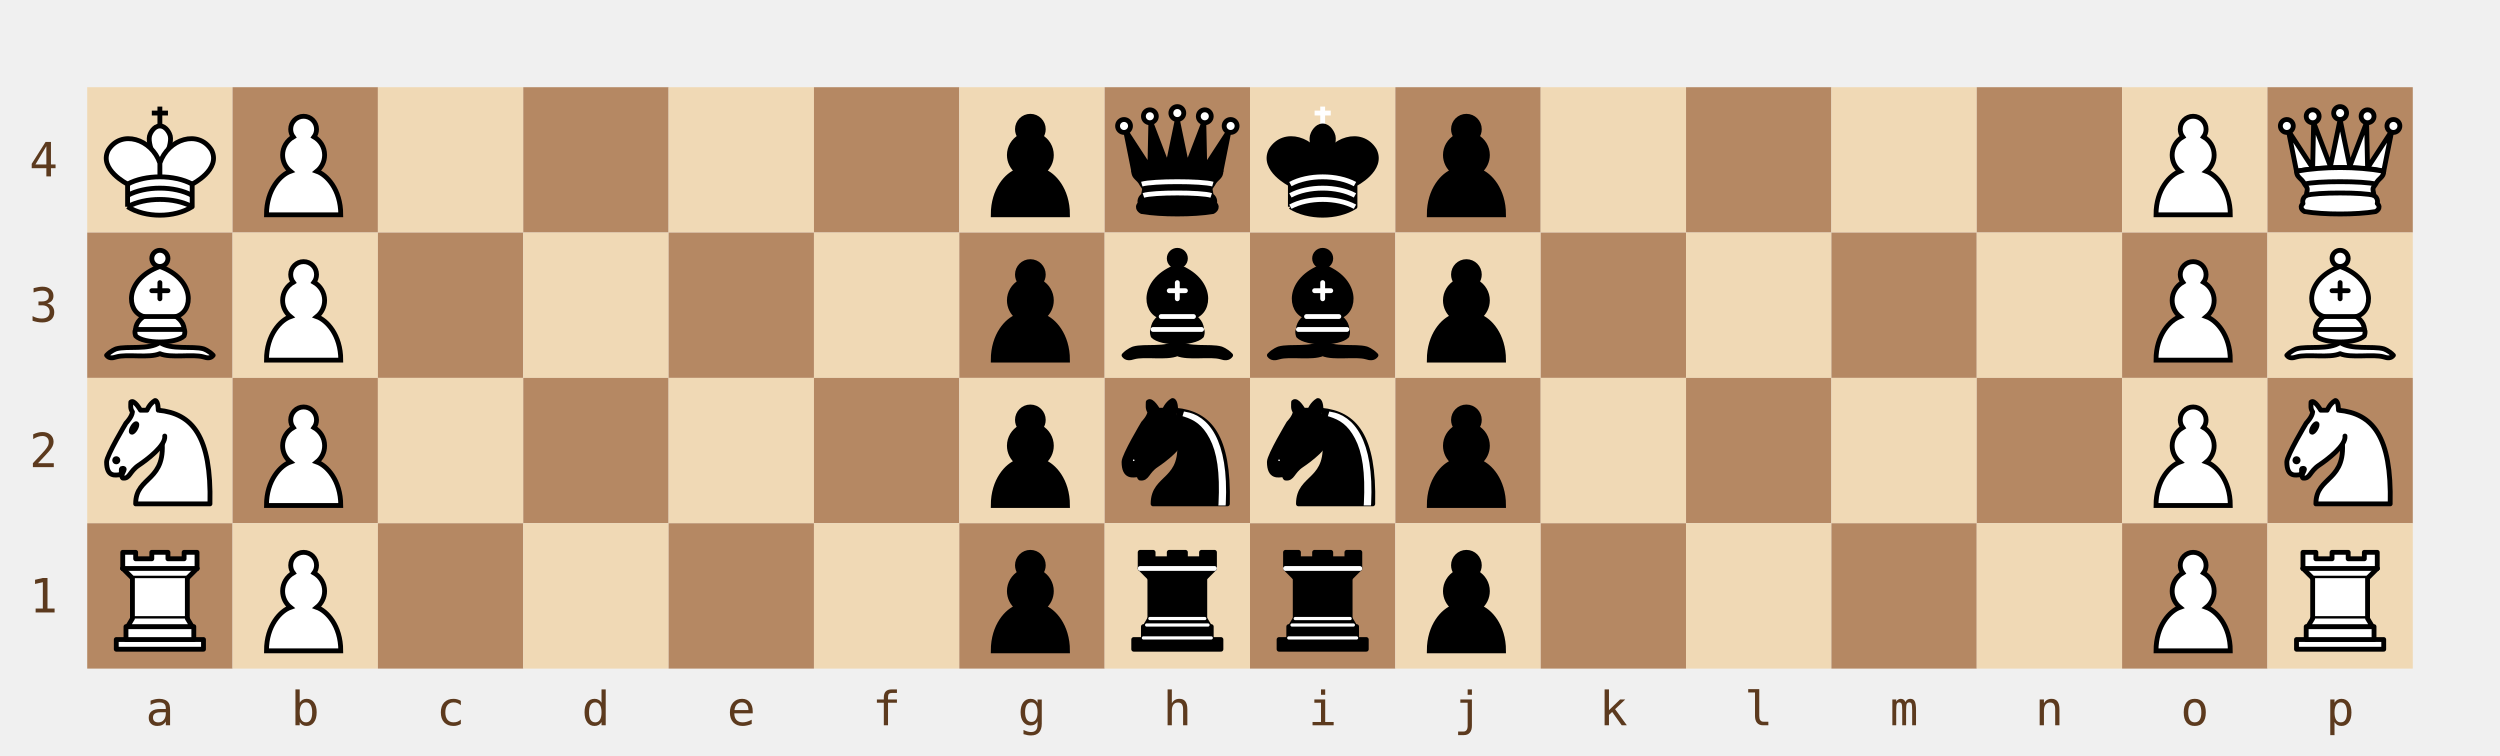
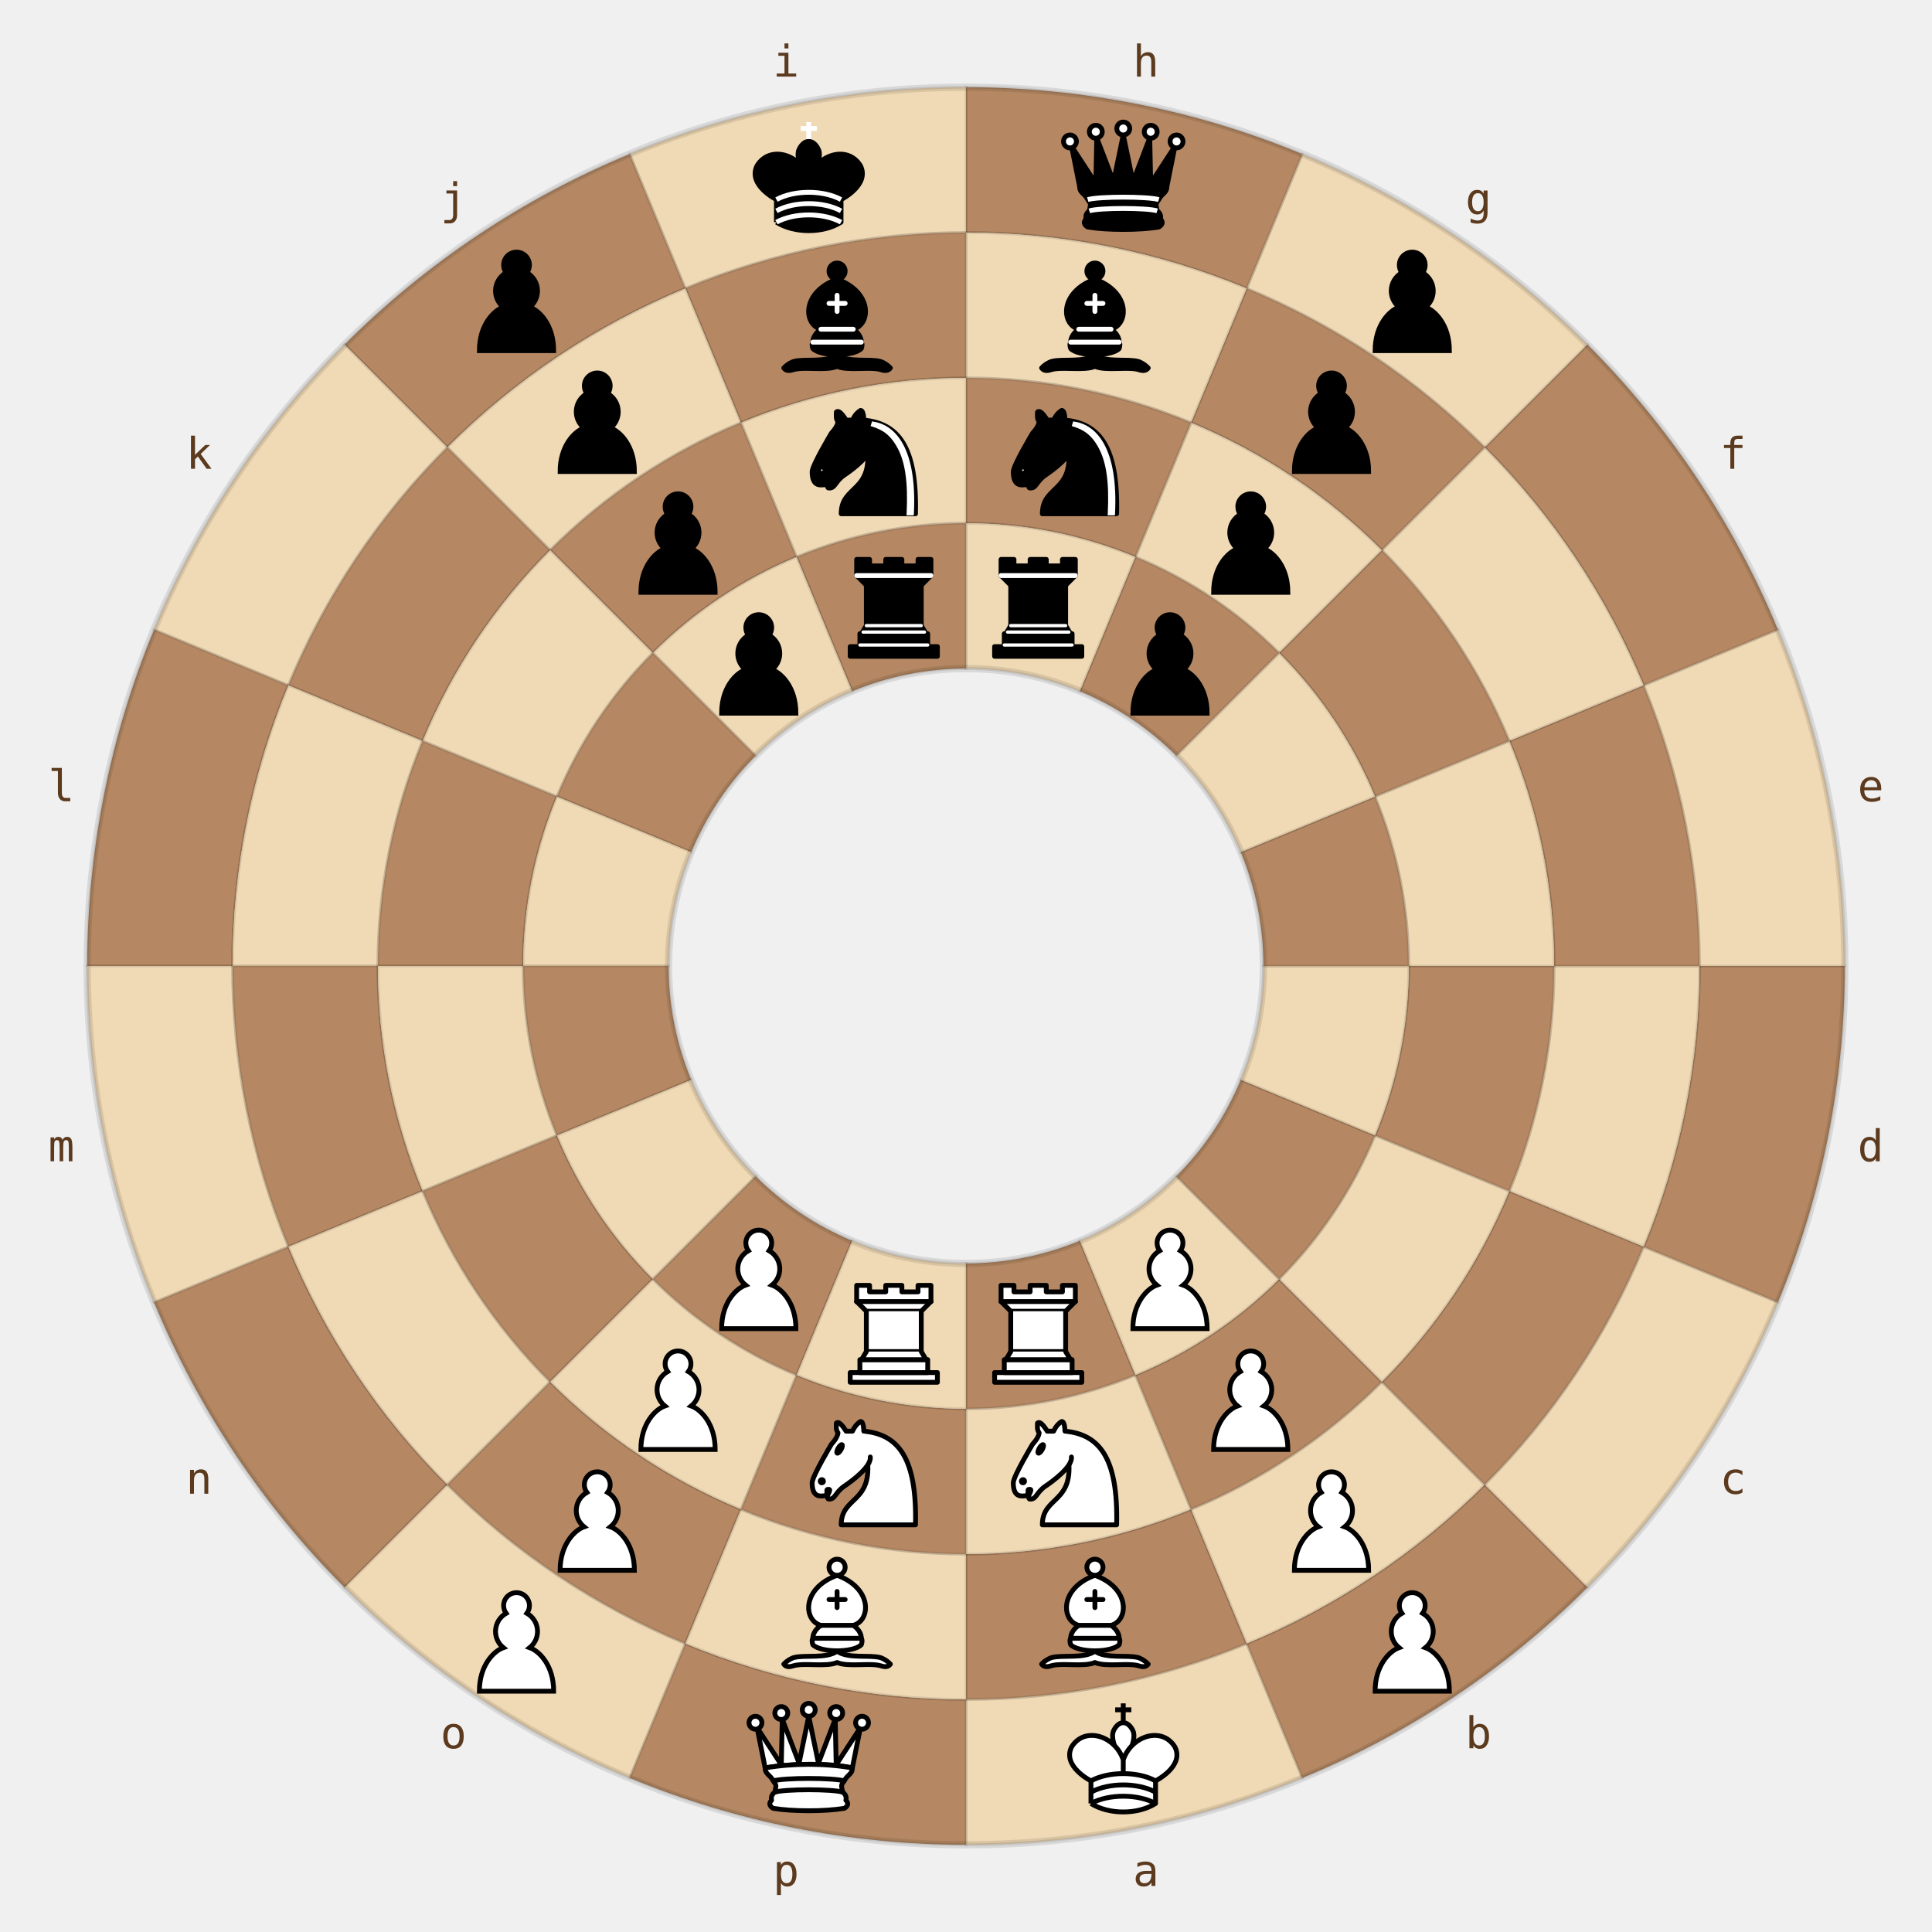
- <svg xmlns="http://www.w3.org/2000/svg" viewBox="0 0 688 208" width="688" height="208">
+ <svg xmlns="http://www.w3.org/2000/svg" viewBox="0 0 531.72 531.72" width="531.72" height="531.72">
  <defs>
    <symbol id="piece-mce-chess-wK" viewBox="0 0 45 45">
      <g style="fill:#fff;stroke:#000;stroke-width:1.5;stroke-linejoin:round">
        <path d="M 22.5,11.63 L 22.5,6" style="fill:none;stroke-linejoin:miter" />
        <path d="M 20,8 L 25,8" style="fill:none;stroke-linejoin:miter" />
        <path d="M 22.5,25 C 22.5,25 27,17.5 25.5,14.5 C 25.5,14.5 24.5,12 22.5,12 C 20.5,12 19.5,14.5 19.5,14.5 C 18,17.5 22.5,25 22.5,25" />
        <path d="M 12.5,37 C 18,40.5 27,40.5 32.5,37 L 32.5,30 C 32.5,30 41.5,25.5 38.5,19.5 C 34.5,13 25,16 22.5,23.5 L 22.5,27 L 22.5,23.5 C 20,16 10.5,13 6.5,19.5 C 3.5,25.5 12.5,30 12.5,30 L 12.5,37" />
        <path d="M 12.5,30 C 18,27 27,27 32.5,30" />
        <path d="M 12.5,33.5 C 18,30.5 27,30.5 32.5,33.5" />
        <path d="M 12.5,37 C 18,34 27,34 32.5,37" />
      </g>
    </symbol>
    <symbol id="piece-mce-chess-wP" viewBox="0 0 45 45">
      <path d="M 22,9 C 19.79,9 18,10.79 18,13 C 18,13.89 18.29,14.71 18.78,15.38 C 16.83,16.5 15.5,18.59 15.5,21 C 15.5,23.03 16.44,24.84 17.91,26.03 C 14.91,27.09 10.5,31.58 10.5,39.5 L 33.5,39.5 C 33.5,31.58 29.09,27.09 26.09,26.03 C 27.56,24.84 28.5,23.03 28.5,21 C 28.5,18.59 27.17,16.5 25.22,15.38 C 25.71,14.71 26,13.89 26,13 C 26,10.79 24.21,9 22,9 z" style="fill:#fff;stroke:#000;stroke-width:1.5;stroke-linecap:round" />
    </symbol>
    <symbol id="piece-mce-chess-bP" viewBox="0 0 45 45">
      <path d="M 22,9 C 19.79,9 18,10.79 18,13 C 18,13.89 18.29,14.71 18.78,15.38 C 16.83,16.5 15.5,18.59 15.5,21 C 15.5,23.03 16.44,24.84 17.91,26.03 C 14.91,27.09 10.5,31.58 10.5,39.5 L 33.5,39.5 C 33.5,31.58 29.09,27.09 26.09,26.03 C 27.56,24.84 28.5,23.03 28.5,21 C 28.5,18.59 27.17,16.5 25.22,15.38 C 25.71,14.71 26,13.89 26,13 C 26,10.79 24.21,9 22,9 z" style="fill:#000;stroke:#000;stroke-width:1.5;stroke-linecap:round" />
    </symbol>
    <symbol id="piece-mce-chess-bQ" viewBox="0 0 45 45">
      <g style="fill:#000;stroke:#000;stroke-width:1.5;stroke-linejoin:round">
        <path d="M 9,26 C 17.5,24.5 30,24.5 36,26 L 38.5,13.5 L 31,25 L 30.7,10.9 L 25.5,24.5 L 22.5,10 L 19.5,24.5 L 14.3,10.9 L 14,25 L 6.5,13.5 L 9,26 z" />
        <path d="M 9,26 C 9,28 10.5,28 11.5,30 C 12.5,31.5 12.5,31 12,33.5 C 10.5,34.5 11,36 11,36 C 9.5,37.5 11.5,38.5 11.5,38.5 C 17.5,39.5 27.5,39.5 33.5,38.5 C 33.5,38.5 35.5,37.5 34,36 C 34,36 34.5,34.5 33,33.5 C 32.5,31 32.5,31.5 33.5,30 C 34.5,28 36,28 36,26 C 27.5,24.5 17.5,24.5 9,26 z" />
        <path d="M 11.5,30 C 15,29 30,29 33.5,30" style="fill:none;stroke:#fff" />
        <path d="M 12,33.5 C 15,32.5 30,32.5 33,33.5" style="fill:none;stroke:#fff" />
        <circle cx="6" cy="12" r="2" style="fill:#fff" />
        <circle cx="14" cy="9" r="2" style="fill:#fff" />
        <circle cx="22.5" cy="8" r="2" style="fill:#fff" />
        <circle cx="31" cy="9" r="2" style="fill:#fff" />
        <circle cx="39" cy="12" r="2" style="fill:#fff" />
      </g>
    </symbol>
    <symbol id="piece-mce-chess-bK" viewBox="0 0 45 45">
      <g style="fill:#000;stroke:#000;stroke-width:1.5;stroke-linejoin:round">
        <path d="M 22.5,11.63 L 22.5,6" style="fill:none;stroke:#fff;stroke-linejoin:miter" />
        <path d="M 20,8 L 25,8" style="fill:none;stroke:#fff;stroke-linejoin:miter" />
        <path d="M 22.5,25 C 22.5,25 27,17.5 25.5,14.5 C 25.5,14.5 24.5,12 22.5,12 C 20.5,12 19.5,14.5 19.5,14.5 C 18,17.5 22.5,25 22.5,25" />
        <path d="M 12.5,37 C 18,40.5 27,40.5 32.5,37 L 32.5,30 C 32.5,30 41.5,25.5 38.5,19.5 C 34.5,13 25,16 22.5,23.5 L 22.5,27 L 22.5,23.5 C 20,16 10.5,13 6.5,19.5 C 3.5,25.5 12.5,30 12.5,30 L 12.5,37" />
        <path d="M 12.5,30 C 18,27 27,27 32.5,30" style="fill:none;stroke:#fff" />
        <path d="M 12.5,33.5 C 18,30.5 27,30.5 32.5,33.5" style="fill:none;stroke:#fff" />
        <path d="M 12.5,37 C 18,34 27,34 32.5,37" style="fill:none;stroke:#fff" />
      </g>
    </symbol>
    <symbol id="piece-mce-chess-wQ" viewBox="0 0 45 45">
      <g style="fill:#fff;stroke:#000;stroke-width:1.5;stroke-linejoin:round">
        <path d="M 9,26 C 17.5,24.5 30,24.5 36,26 L 38.5,13.5 L 31,25 L 30.7,10.9 L 25.5,24.5 L 22.5,10 L 19.5,24.5 L 14.3,10.9 L 14,25 L 6.5,13.5 L 9,26 z" />
        <path d="M 9,26 C 9,28 10.5,28 11.5,30 C 12.5,31.5 12.5,31 12,33.5 C 10.5,34.5 11,36 11,36 C 9.5,37.5 11.5,38.5 11.5,38.5 C 17.5,39.5 27.5,39.5 33.5,38.5 C 33.5,38.5 35.5,37.5 34,36 C 34,36 34.5,34.5 33,33.5 C 32.5,31 32.5,31.5 33.5,30 C 34.5,28 36,28 36,26 C 27.5,24.5 17.5,24.5 9,26 z" />
        <path d="M 11.5,30 C 15,29 30,29 33.5,30" style="fill:none" />
        <path d="M 12,33.5 C 15,32.5 30,32.5 33,33.5" style="fill:none" />
        <circle cx="6" cy="12" r="2" />
        <circle cx="14" cy="9" r="2" />
        <circle cx="22.5" cy="8" r="2" />
        <circle cx="31" cy="9" r="2" />
        <circle cx="39" cy="12" r="2" />
      </g>
    </symbol>
    <symbol id="piece-mce-chess-wB" viewBox="0 0 45 45">
      <g style="fill:none;stroke:#000;stroke-width:1.5;stroke-linecap:round;stroke-linejoin:round">
        <g style="fill:#fff;stroke-linecap:butt">
          <path d="M 9,36 C 12.39,35.03 19.11,36.43 22.5,34 C 25.89,36.43 32.61,35.03 36,36 C 36,36 37.65,36.54 39,38 C 38.32,38.97 37.2,38.91 36,38.5 C 32.61,37.53 25.89,38.96 22.5,37.5 C 19.11,38.96 12.39,37.53 9,38.5 C 7.8,38.91 6.68,38.97 6,38 C 7.35,36.54 9,36 9,36 z" />
          <path d="M 15,32 C 17.5,34.5 27.5,34.5 30,32 C 30.5,30.5 30,30 30,30 C 30,27.5 27.5,26 27.5,26 C 33,24.5 33.5,14.5 22.5,10.5 C 11.5,14.5 12,24.5 17.5,26 C 17.5,26 15,27.5 15,30 C 15,30 14.5,30.5 15,32 z" />
          <path d="M 25,8 A 2.5,2.5 0 1 1 20,8 A 2.5,2.5 0 1 1 25,8 z" />
        </g>
        <path d="M 17.5,26 L 27.5,26 M 15,30 L 30,30 M 22.5,15.5 L 22.5,20.5 M 20,18 L 25,18" style="fill:none;stroke:#000;stroke-linejoin:miter" />
      </g>
    </symbol>
    <symbol id="piece-mce-chess-bB" viewBox="0 0 45 45">
      <g style="fill:none;stroke:#000;stroke-width:1.5;stroke-linecap:round;stroke-linejoin:round">
        <g style="fill:#000;stroke-linecap:butt">
          <path d="M 9,36 C 12.39,35.03 19.11,36.43 22.5,34 C 25.89,36.43 32.61,35.03 36,36 C 36,36 37.65,36.54 39,38 C 38.32,38.97 37.2,38.91 36,38.5 C 32.61,37.53 25.89,38.96 22.5,37.5 C 19.11,38.96 12.39,37.53 9,38.5 C 7.8,38.91 6.68,38.97 6,38 C 7.35,36.54 9,36 9,36 z" />
          <path d="M 15,32 C 17.5,34.5 27.5,34.5 30,32 C 30.5,30.5 30,30 30,30 C 30,27.5 27.5,26 27.5,26 C 33,24.5 33.5,14.5 22.5,10.5 C 11.5,14.5 12,24.5 17.5,26 C 17.5,26 15,27.5 15,30 C 15,30 14.5,30.5 15,32 z" />
          <path d="M 25,8 A 2.5,2.5 0 1 1 20,8 A 2.5,2.5 0 1 1 25,8 z" />
        </g>
        <path d="M 17.5,26 L 27.5,26 M 15,30 L 30,30 M 22.5,15.5 L 22.5,20.5 M 20,18 L 25,18" style="fill:none;stroke:#fff;stroke-linejoin:miter" />
      </g>
    </symbol>
    <symbol id="piece-mce-chess-wN" viewBox="0 0 45 45">
      <g style="fill:none;stroke:#000;stroke-width:1.5;stroke-linecap:round;stroke-linejoin:round">
        <path d="M 22,10 C 32.5,11 38.5,18 38,39 L 15,39 C 15,30 25,32.5 23,18" style="fill:#fff" />
        <path d="M 24,18 C 24.38,20.91 18.45,25.37 16,27 C 13,29 13.18,31.34 11,31 C 9.958,30.06 12.41,27.96 11,28 C 10,28 11.19,29.23 10,30 C 9,30 5.997,31 6,26 C 6,24 12,14 12,14 C 12,14 13.89,12.1 14,10.5 C 13.27,9.506 13.5,8.5 13.5,7.5 C 14.5,6.5 16.5,10 16.5,10 L 18.5,10 C 18.5,10 19.28,8.008 21,7 C 22,7 22,10 22,10" style="fill:#fff" />
        <path d="M 9.5,25.5 A 0.5,0.5 0 1 1 8.5,25.5 A 0.5,0.5 0 1 1 9.5,25.5 z" style="fill:#000" />
        <path d="M 15,15.5 A 0.5,1.5 0 1 1 14,15.5 A 0.5,1.5 0 1 1 15,15.5 z" transform="matrix(0.866,0.5,-0.5,0.866,9.693,-5.173)" style="fill:#000" />
      </g>
    </symbol>
    <symbol id="piece-mce-chess-bN" viewBox="0 0 45 45">
      <g style="fill:none;stroke:#000;stroke-width:1.5;stroke-linecap:round;stroke-linejoin:round">
        <path d="M 22,10 C 32.5,11 38.5,18 38,39 L 15,39 C 15,30 25,32.5 23,18" style="fill:#000" />
        <path d="M 24,18 C 24.38,20.91 18.45,25.37 16,27 C 13,29 13.18,31.34 11,31 C 9.958,30.06 12.41,27.96 11,28 C 10,28 11.19,29.23 10,30 C 9,30 5.997,31 6,26 C 6,24 12,14 12,14 C 12,14 13.89,12.1 14,10.5 C 13.27,9.506 13.5,8.5 13.5,7.5 C 14.5,6.5 16.5,10 16.5,10 L 18.5,10 C 18.5,10 19.28,8.008 21,7 C 22,7 22,10 22,10" style="fill:#000" />
        <path d="M 9.5,25.5 A 0.5,0.5 0 1 1 8.5,25.5 A 0.5,0.5 0 1 1 9.5,25.5 z" style="fill:#fff" />
        <path d="M 15,15.5 A 0.5,1.5 0 1 1 14,15.5 A 0.5,1.5 0 1 1 15,15.5 z" transform="matrix(0.866,0.5,-0.5,0.866,9.693,-5.173)" style="fill:#fff" />
        <path d="M 24.55,10.4 L 24.1,11.85 L 24.6,12 C 27.75,13 30.25,14.49 32.5,18.75 C 34.75,23.01 35.75,29.06 35.25,39 L 35.2,39.5 L 37.45,39.5 L 37.5,39 C 38,28.94 36.62,22.15 34.25,17.66 C 31.88,13.17 28.46,11.02 25.06,10.5 L 24.55,10.4 z" style="fill:#fff;stroke:none" />
      </g>
    </symbol>
    <symbol id="piece-mce-chess-wR" viewBox="0 0 45 45">
      <g style="fill:#fff;stroke:#000;stroke-width:1.5;stroke-linecap:round;stroke-linejoin:round">
        <path d="M 9,39 L 36,39 L 36,36 L 9,36 L 9,39 z" />
        <path d="M 12,36 L 12,32 L 33,32 L 33,36 L 12,36 z" />
        <path d="M 11,14 L 11,9 L 15,9 L 15,11 L 20,11 L 20,9 L 25,9 L 25,11 L 30,11 L 30,9 L 34,9 L 34,14" />
        <path d="M 34,14 L 31,17 L 14,17 L 11,14" />
        <path d="M 31,17 L 31,29.5 L 14,29.5 L 14,17" />
        <path d="M 31,29.5 L 32.5,32 L 12.5,32 L 14,29.5" />
        <path d="M 11,14 L 34,14" style="fill:none" />
      </g>
    </symbol>
    <symbol id="piece-mce-chess-bR" viewBox="0 0 45 45">
      <g style="fill:#000;stroke:#000;stroke-width:1.5;stroke-linecap:round;stroke-linejoin:round">
        <path d="M 9,39 L 36,39 L 36,36 L 9,36 L 9,39 z" />
        <path d="M 12,36 L 12,32 L 33,32 L 33,36 L 12,36 z" />
        <path d="M 11,14 L 11,9 L 15,9 L 15,11 L 20,11 L 20,9 L 25,9 L 25,11 L 30,11 L 30,9 L 34,9 L 34,14" />
        <path d="M 34,14 L 31,17 L 14,17 L 11,14" />
        <path d="M 31,17 L 31,29.5 L 14,29.5 L 14,17" />
        <path d="M 31,29.5 L 32.5,32 L 12.5,32 L 14,29.5" />
        <path d="M 11,14 L 34,14" style="fill:none;stroke:#fff;stroke-linejoin:miter" />
        <path d="M 12,35.5 L 33,35.5" style="fill:none;stroke:#fff;stroke-width:1" />
        <path d="M 13,31.5 L 32,31.5" style="fill:none;stroke:#fff;stroke-width:1" />
        <path d="M 14,29.5 L 31,29.5" style="fill:none;stroke:#fff;stroke-width:1" />
      </g>
    </symbol>
  </defs>
-   <rect x="24" y="24" width="40" height="40" fill="#f0d9b5" data-sq="a4" class="board-cell" pointer-events="all" />
-   <rect x="64" y="24" width="40" height="40" fill="#b58863" data-sq="b4" class="board-cell" pointer-events="all" />
-   <rect x="104" y="24" width="40" height="40" fill="#f0d9b5" data-sq="c4" class="board-cell" pointer-events="all" />
-   <rect x="144" y="24" width="40" height="40" fill="#b58863" data-sq="d4" class="board-cell" pointer-events="all" />
-   <rect x="184" y="24" width="40" height="40" fill="#f0d9b5" data-sq="e4" class="board-cell" pointer-events="all" />
-   <rect x="224" y="24" width="40" height="40" fill="#b58863" data-sq="f4" class="board-cell" pointer-events="all" />
-   <rect x="264" y="24" width="40" height="40" fill="#f0d9b5" data-sq="g4" class="board-cell" pointer-events="all" />
-   <rect x="304" y="24" width="40" height="40" fill="#b58863" data-sq="h4" class="board-cell" pointer-events="all" />
-   <rect x="344" y="24" width="40" height="40" fill="#f0d9b5" data-sq="i4" class="board-cell" pointer-events="all" />
-   <rect x="384" y="24" width="40" height="40" fill="#b58863" data-sq="j4" class="board-cell" pointer-events="all" />
-   <rect x="424" y="24" width="40" height="40" fill="#f0d9b5" data-sq="k4" class="board-cell" pointer-events="all" />
-   <rect x="464" y="24" width="40" height="40" fill="#b58863" data-sq="l4" class="board-cell" pointer-events="all" />
-   <rect x="504" y="24" width="40" height="40" fill="#f0d9b5" data-sq="m4" class="board-cell" pointer-events="all" />
-   <rect x="544" y="24" width="40" height="40" fill="#b58863" data-sq="n4" class="board-cell" pointer-events="all" />
-   <rect x="584" y="24" width="40" height="40" fill="#f0d9b5" data-sq="o4" class="board-cell" pointer-events="all" />
-   <rect x="624" y="24" width="40" height="40" fill="#b58863" data-sq="p4" class="board-cell" pointer-events="all" />
-   <rect x="24" y="64" width="40" height="40" fill="#b58863" data-sq="a3" class="board-cell" pointer-events="all" />
-   <rect x="64" y="64" width="40" height="40" fill="#f0d9b5" data-sq="b3" class="board-cell" pointer-events="all" />
-   <rect x="104" y="64" width="40" height="40" fill="#b58863" data-sq="c3" class="board-cell" pointer-events="all" />
-   <rect x="144" y="64" width="40" height="40" fill="#f0d9b5" data-sq="d3" class="board-cell" pointer-events="all" />
-   <rect x="184" y="64" width="40" height="40" fill="#b58863" data-sq="e3" class="board-cell" pointer-events="all" />
-   <rect x="224" y="64" width="40" height="40" fill="#f0d9b5" data-sq="f3" class="board-cell" pointer-events="all" />
-   <rect x="264" y="64" width="40" height="40" fill="#b58863" data-sq="g3" class="board-cell" pointer-events="all" />
-   <rect x="304" y="64" width="40" height="40" fill="#f0d9b5" data-sq="h3" class="board-cell" pointer-events="all" />
-   <rect x="344" y="64" width="40" height="40" fill="#b58863" data-sq="i3" class="board-cell" pointer-events="all" />
-   <rect x="384" y="64" width="40" height="40" fill="#f0d9b5" data-sq="j3" class="board-cell" pointer-events="all" />
-   <rect x="424" y="64" width="40" height="40" fill="#b58863" data-sq="k3" class="board-cell" pointer-events="all" />
-   <rect x="464" y="64" width="40" height="40" fill="#f0d9b5" data-sq="l3" class="board-cell" pointer-events="all" />
-   <rect x="504" y="64" width="40" height="40" fill="#b58863" data-sq="m3" class="board-cell" pointer-events="all" />
-   <rect x="544" y="64" width="40" height="40" fill="#f0d9b5" data-sq="n3" class="board-cell" pointer-events="all" />
-   <rect x="584" y="64" width="40" height="40" fill="#b58863" data-sq="o3" class="board-cell" pointer-events="all" />
-   <rect x="624" y="64" width="40" height="40" fill="#f0d9b5" data-sq="p3" class="board-cell" pointer-events="all" />
-   <rect x="24" y="104" width="40" height="40" fill="#f0d9b5" data-sq="a2" class="board-cell" pointer-events="all" />
-   <rect x="64" y="104" width="40" height="40" fill="#b58863" data-sq="b2" class="board-cell" pointer-events="all" />
-   <rect x="104" y="104" width="40" height="40" fill="#f0d9b5" data-sq="c2" class="board-cell" pointer-events="all" />
-   <rect x="144" y="104" width="40" height="40" fill="#b58863" data-sq="d2" class="board-cell" pointer-events="all" />
-   <rect x="184" y="104" width="40" height="40" fill="#f0d9b5" data-sq="e2" class="board-cell" pointer-events="all" />
-   <rect x="224" y="104" width="40" height="40" fill="#b58863" data-sq="f2" class="board-cell" pointer-events="all" />
-   <rect x="264" y="104" width="40" height="40" fill="#f0d9b5" data-sq="g2" class="board-cell" pointer-events="all" />
-   <rect x="304" y="104" width="40" height="40" fill="#b58863" data-sq="h2" class="board-cell" pointer-events="all" />
-   <rect x="344" y="104" width="40" height="40" fill="#f0d9b5" data-sq="i2" class="board-cell" pointer-events="all" />
-   <rect x="384" y="104" width="40" height="40" fill="#b58863" data-sq="j2" class="board-cell" pointer-events="all" />
-   <rect x="424" y="104" width="40" height="40" fill="#f0d9b5" data-sq="k2" class="board-cell" pointer-events="all" />
-   <rect x="464" y="104" width="40" height="40" fill="#b58863" data-sq="l2" class="board-cell" pointer-events="all" />
-   <rect x="504" y="104" width="40" height="40" fill="#f0d9b5" data-sq="m2" class="board-cell" pointer-events="all" />
-   <rect x="544" y="104" width="40" height="40" fill="#b58863" data-sq="n2" class="board-cell" pointer-events="all" />
-   <rect x="584" y="104" width="40" height="40" fill="#f0d9b5" data-sq="o2" class="board-cell" pointer-events="all" />
-   <rect x="624" y="104" width="40" height="40" fill="#b58863" data-sq="p2" class="board-cell" pointer-events="all" />
-   <rect x="24" y="144" width="40" height="40" fill="#b58863" data-sq="a1" class="board-cell" pointer-events="all" />
-   <rect x="64" y="144" width="40" height="40" fill="#f0d9b5" data-sq="b1" class="board-cell" pointer-events="all" />
-   <rect x="104" y="144" width="40" height="40" fill="#b58863" data-sq="c1" class="board-cell" pointer-events="all" />
-   <rect x="144" y="144" width="40" height="40" fill="#f0d9b5" data-sq="d1" class="board-cell" pointer-events="all" />
-   <rect x="184" y="144" width="40" height="40" fill="#b58863" data-sq="e1" class="board-cell" pointer-events="all" />
-   <rect x="224" y="144" width="40" height="40" fill="#f0d9b5" data-sq="f1" class="board-cell" pointer-events="all" />
-   <rect x="264" y="144" width="40" height="40" fill="#b58863" data-sq="g1" class="board-cell" pointer-events="all" />
-   <rect x="304" y="144" width="40" height="40" fill="#f0d9b5" data-sq="h1" class="board-cell" pointer-events="all" />
-   <rect x="344" y="144" width="40" height="40" fill="#b58863" data-sq="i1" class="board-cell" pointer-events="all" />
-   <rect x="384" y="144" width="40" height="40" fill="#f0d9b5" data-sq="j1" class="board-cell" pointer-events="all" />
-   <rect x="424" y="144" width="40" height="40" fill="#b58863" data-sq="k1" class="board-cell" pointer-events="all" />
-   <rect x="464" y="144" width="40" height="40" fill="#f0d9b5" data-sq="l1" class="board-cell" pointer-events="all" />
-   <rect x="504" y="144" width="40" height="40" fill="#b58863" data-sq="m1" class="board-cell" pointer-events="all" />
-   <rect x="544" y="144" width="40" height="40" fill="#f0d9b5" data-sq="n1" class="board-cell" pointer-events="all" />
-   <rect x="584" y="144" width="40" height="40" fill="#b58863" data-sq="o1" class="board-cell" pointer-events="all" />
-   <rect x="624" y="144" width="40" height="40" fill="#f0d9b5" data-sq="p1" class="board-cell" pointer-events="all" />
+   <path d="M265.86,507.72 A241.86,241.86 0 0 0 358.42,489.31 L343.11,452.35 A201.86,201.86 0 0 1 265.86,467.72 Z" fill="#f0d9b5" stroke="rgba(0,0,0,0.1)" stroke-width="0.75" data-sq="a4" class="board-cell" pointer-events="all" />
+   <path d="M358.42,489.31 A241.86,241.86 0 0 0 436.88,436.88 L408.6,408.6 A201.86,201.86 0 0 1 343.11,452.35 Z" fill="#b58863" stroke="rgba(0,0,0,0.1)" stroke-width="0.75" data-sq="b4" class="board-cell" pointer-events="all" />
+   <path d="M436.88,436.88 A241.86,241.86 0 0 0 489.31,358.42 L452.35,343.11 A201.86,201.86 0 0 1 408.6,408.6 Z" fill="#f0d9b5" stroke="rgba(0,0,0,0.1)" stroke-width="0.75" data-sq="c4" class="board-cell" pointer-events="all" />
+   <path d="M489.31,358.42 A241.86,241.86 0 0 0 507.72,265.86 L467.72,265.86 A201.86,201.86 0 0 1 452.35,343.11 Z" fill="#b58863" stroke="rgba(0,0,0,0.1)" stroke-width="0.75" data-sq="d4" class="board-cell" pointer-events="all" />
+   <path d="M507.72,265.86 A241.86,241.86 0 0 0 489.31,173.3 L452.35,188.61 A201.86,201.86 0 0 1 467.72,265.86 Z" fill="#f0d9b5" stroke="rgba(0,0,0,0.1)" stroke-width="0.75" data-sq="e4" class="board-cell" pointer-events="all" />
+   <path d="M489.31,173.3 A241.86,241.86 0 0 0 436.88,94.84 L408.6,123.12 A201.86,201.86 0 0 1 452.35,188.61 Z" fill="#b58863" stroke="rgba(0,0,0,0.1)" stroke-width="0.75" data-sq="f4" class="board-cell" pointer-events="all" />
+   <path d="M436.88,94.84 A241.86,241.86 0 0 0 358.42,42.41 L343.11,79.37 A201.86,201.86 0 0 1 408.6,123.12 Z" fill="#f0d9b5" stroke="rgba(0,0,0,0.1)" stroke-width="0.75" data-sq="g4" class="board-cell" pointer-events="all" />
+   <path d="M358.42,42.41 A241.86,241.86 0 0 0 265.86,24 L265.86,64 A201.86,201.86 0 0 1 343.11,79.37 Z" fill="#b58863" stroke="rgba(0,0,0,0.1)" stroke-width="0.75" data-sq="h4" class="board-cell" pointer-events="all" />
+   <path d="M265.86,24 A241.86,241.86 0 0 0 173.3,42.41 L188.61,79.37 A201.86,201.86 0 0 1 265.86,64 Z" fill="#f0d9b5" stroke="rgba(0,0,0,0.1)" stroke-width="0.75" data-sq="i4" class="board-cell" pointer-events="all" />
+   <path d="M173.3,42.41 A241.86,241.86 0 0 0 94.84,94.84 L123.12,123.12 A201.86,201.86 0 0 1 188.61,79.37 Z" fill="#b58863" stroke="rgba(0,0,0,0.1)" stroke-width="0.75" data-sq="j4" class="board-cell" pointer-events="all" />
+   <path d="M94.84,94.84 A241.86,241.86 0 0 0 42.41,173.3 L79.37,188.61 A201.86,201.86 0 0 1 123.12,123.12 Z" fill="#f0d9b5" stroke="rgba(0,0,0,0.1)" stroke-width="0.75" data-sq="k4" class="board-cell" pointer-events="all" />
+   <path d="M42.41,173.3 A241.86,241.86 0 0 0 24,265.86 L64,265.86 A201.86,201.86 0 0 1 79.37,188.61 Z" fill="#b58863" stroke="rgba(0,0,0,0.1)" stroke-width="0.75" data-sq="l4" class="board-cell" pointer-events="all" />
+   <path d="M24,265.86 A241.86,241.86 0 0 0 42.41,358.42 L79.37,343.11 A201.86,201.86 0 0 1 64,265.86 Z" fill="#f0d9b5" stroke="rgba(0,0,0,0.1)" stroke-width="0.75" data-sq="m4" class="board-cell" pointer-events="all" />
+   <path d="M42.41,358.42 A241.86,241.86 0 0 0 94.84,436.88 L123.12,408.6 A201.86,201.86 0 0 1 79.37,343.11 Z" fill="#b58863" stroke="rgba(0,0,0,0.1)" stroke-width="0.75" data-sq="n4" class="board-cell" pointer-events="all" />
+   <path d="M94.84,436.88 A241.86,241.86 0 0 0 173.3,489.31 L188.61,452.35 A201.86,201.86 0 0 1 123.12,408.6 Z" fill="#f0d9b5" stroke="rgba(0,0,0,0.1)" stroke-width="0.75" data-sq="o4" class="board-cell" pointer-events="all" />
+   <path d="M173.3,489.31 A241.86,241.86 0 0 0 265.86,507.72 L265.86,467.72 A201.86,201.86 0 0 1 188.61,452.35 Z" fill="#b58863" stroke="rgba(0,0,0,0.1)" stroke-width="0.75" data-sq="p4" class="board-cell" pointer-events="all" />
+   <path d="M265.86,467.72 A201.86,201.86 0 0 0 343.11,452.35 L327.8,415.4 A161.86,161.86 0 0 1 265.86,427.72 Z" fill="#b58863" stroke="rgba(0,0,0,0.1)" stroke-width="0.75" data-sq="a3" class="board-cell" pointer-events="all" />
+   <path d="M343.11,452.35 A201.86,201.86 0 0 0 408.6,408.6 L380.31,380.31 A161.86,161.86 0 0 1 327.8,415.4 Z" fill="#f0d9b5" stroke="rgba(0,0,0,0.1)" stroke-width="0.75" data-sq="b3" class="board-cell" pointer-events="all" />
+   <path d="M408.6,408.6 A201.86,201.86 0 0 0 452.35,343.11 L415.4,327.8 A161.86,161.86 0 0 1 380.31,380.31 Z" fill="#b58863" stroke="rgba(0,0,0,0.1)" stroke-width="0.75" data-sq="c3" class="board-cell" pointer-events="all" />
+   <path d="M452.35,343.11 A201.86,201.86 0 0 0 467.72,265.86 L427.72,265.86 A161.86,161.86 0 0 1 415.4,327.8 Z" fill="#f0d9b5" stroke="rgba(0,0,0,0.1)" stroke-width="0.75" data-sq="d3" class="board-cell" pointer-events="all" />
+   <path d="M467.72,265.86 A201.86,201.86 0 0 0 452.35,188.61 L415.4,203.92 A161.86,161.86 0 0 1 427.72,265.86 Z" fill="#b58863" stroke="rgba(0,0,0,0.1)" stroke-width="0.75" data-sq="e3" class="board-cell" pointer-events="all" />
+   <path d="M452.35,188.61 A201.86,201.86 0 0 0 408.6,123.12 L380.31,151.41 A161.86,161.86 0 0 1 415.4,203.92 Z" fill="#f0d9b5" stroke="rgba(0,0,0,0.1)" stroke-width="0.75" data-sq="f3" class="board-cell" pointer-events="all" />
+   <path d="M408.6,123.12 A201.86,201.86 0 0 0 343.11,79.37 L327.8,116.32 A161.86,161.86 0 0 1 380.31,151.41 Z" fill="#b58863" stroke="rgba(0,0,0,0.1)" stroke-width="0.75" data-sq="g3" class="board-cell" pointer-events="all" />
+   <path d="M343.11,79.37 A201.86,201.86 0 0 0 265.86,64 L265.86,104 A161.86,161.86 0 0 1 327.8,116.32 Z" fill="#f0d9b5" stroke="rgba(0,0,0,0.1)" stroke-width="0.75" data-sq="h3" class="board-cell" pointer-events="all" />
+   <path d="M265.86,64 A201.86,201.86 0 0 0 188.61,79.37 L203.92,116.32 A161.86,161.86 0 0 1 265.86,104 Z" fill="#b58863" stroke="rgba(0,0,0,0.1)" stroke-width="0.75" data-sq="i3" class="board-cell" pointer-events="all" />
+   <path d="M188.61,79.37 A201.86,201.86 0 0 0 123.12,123.12 L151.41,151.41 A161.86,161.86 0 0 1 203.92,116.32 Z" fill="#f0d9b5" stroke="rgba(0,0,0,0.1)" stroke-width="0.75" data-sq="j3" class="board-cell" pointer-events="all" />
+   <path d="M123.12,123.12 A201.86,201.86 0 0 0 79.37,188.61 L116.32,203.92 A161.86,161.86 0 0 1 151.41,151.41 Z" fill="#b58863" stroke="rgba(0,0,0,0.1)" stroke-width="0.75" data-sq="k3" class="board-cell" pointer-events="all" />
+   <path d="M79.37,188.61 A201.86,201.86 0 0 0 64,265.86 L104,265.86 A161.86,161.86 0 0 1 116.32,203.92 Z" fill="#f0d9b5" stroke="rgba(0,0,0,0.1)" stroke-width="0.75" data-sq="l3" class="board-cell" pointer-events="all" />
+   <path d="M64,265.86 A201.86,201.86 0 0 0 79.37,343.11 L116.32,327.8 A161.86,161.86 0 0 1 104,265.86 Z" fill="#b58863" stroke="rgba(0,0,0,0.1)" stroke-width="0.75" data-sq="m3" class="board-cell" pointer-events="all" />
+   <path d="M79.37,343.11 A201.86,201.86 0 0 0 123.12,408.6 L151.41,380.31 A161.86,161.86 0 0 1 116.32,327.8 Z" fill="#f0d9b5" stroke="rgba(0,0,0,0.1)" stroke-width="0.75" data-sq="n3" class="board-cell" pointer-events="all" />
+   <path d="M123.12,408.6 A201.86,201.86 0 0 0 188.61,452.35 L203.92,415.4 A161.86,161.86 0 0 1 151.41,380.31 Z" fill="#b58863" stroke="rgba(0,0,0,0.1)" stroke-width="0.75" data-sq="o3" class="board-cell" pointer-events="all" />
+   <path d="M188.61,452.35 A201.86,201.86 0 0 0 265.86,467.72 L265.86,427.72 A161.86,161.86 0 0 1 203.92,415.4 Z" fill="#f0d9b5" stroke="rgba(0,0,0,0.1)" stroke-width="0.75" data-sq="p3" class="board-cell" pointer-events="all" />
+   <path d="M265.86,427.72 A161.86,161.86 0 0 0 327.8,415.4 L312.49,378.44 A121.86,121.86 0 0 1 265.86,387.72 Z" fill="#f0d9b5" stroke="rgba(0,0,0,0.1)" stroke-width="0.75" data-sq="a2" class="board-cell" pointer-events="all" />
+   <path d="M327.8,415.4 A161.86,161.86 0 0 0 380.31,380.31 L352.03,352.03 A121.86,121.86 0 0 1 312.49,378.44 Z" fill="#b58863" stroke="rgba(0,0,0,0.1)" stroke-width="0.75" data-sq="b2" class="board-cell" pointer-events="all" />
+   <path d="M380.31,380.31 A161.86,161.86 0 0 0 415.4,327.8 L378.44,312.49 A121.86,121.86 0 0 1 352.03,352.03 Z" fill="#f0d9b5" stroke="rgba(0,0,0,0.1)" stroke-width="0.75" data-sq="c2" class="board-cell" pointer-events="all" />
+   <path d="M415.4,327.8 A161.86,161.86 0 0 0 427.72,265.86 L387.72,265.86 A121.86,121.86 0 0 1 378.44,312.49 Z" fill="#b58863" stroke="rgba(0,0,0,0.1)" stroke-width="0.75" data-sq="d2" class="board-cell" pointer-events="all" />
+   <path d="M427.72,265.86 A161.86,161.86 0 0 0 415.4,203.92 L378.44,219.23 A121.86,121.86 0 0 1 387.72,265.86 Z" fill="#f0d9b5" stroke="rgba(0,0,0,0.1)" stroke-width="0.75" data-sq="e2" class="board-cell" pointer-events="all" />
+   <path d="M415.4,203.92 A161.86,161.86 0 0 0 380.31,151.41 L352.03,179.69 A121.86,121.86 0 0 1 378.44,219.23 Z" fill="#b58863" stroke="rgba(0,0,0,0.1)" stroke-width="0.75" data-sq="f2" class="board-cell" pointer-events="all" />
+   <path d="M380.31,151.41 A161.86,161.86 0 0 0 327.8,116.32 L312.49,153.28 A121.86,121.86 0 0 1 352.03,179.69 Z" fill="#f0d9b5" stroke="rgba(0,0,0,0.1)" stroke-width="0.75" data-sq="g2" class="board-cell" pointer-events="all" />
+   <path d="M327.8,116.32 A161.86,161.86 0 0 0 265.86,104 L265.86,144 A121.86,121.86 0 0 1 312.49,153.28 Z" fill="#b58863" stroke="rgba(0,0,0,0.1)" stroke-width="0.75" data-sq="h2" class="board-cell" pointer-events="all" />
+   <path d="M265.86,104 A161.86,161.86 0 0 0 203.92,116.32 L219.23,153.28 A121.86,121.86 0 0 1 265.86,144 Z" fill="#f0d9b5" stroke="rgba(0,0,0,0.1)" stroke-width="0.75" data-sq="i2" class="board-cell" pointer-events="all" />
+   <path d="M203.92,116.32 A161.86,161.86 0 0 0 151.41,151.41 L179.69,179.69 A121.86,121.86 0 0 1 219.23,153.28 Z" fill="#b58863" stroke="rgba(0,0,0,0.1)" stroke-width="0.75" data-sq="j2" class="board-cell" pointer-events="all" />
+   <path d="M151.41,151.41 A161.86,161.86 0 0 0 116.32,203.92 L153.28,219.23 A121.86,121.86 0 0 1 179.69,179.69 Z" fill="#f0d9b5" stroke="rgba(0,0,0,0.1)" stroke-width="0.75" data-sq="k2" class="board-cell" pointer-events="all" />
+   <path d="M116.32,203.92 A161.86,161.86 0 0 0 104,265.86 L144,265.86 A121.86,121.86 0 0 1 153.28,219.23 Z" fill="#b58863" stroke="rgba(0,0,0,0.1)" stroke-width="0.75" data-sq="l2" class="board-cell" pointer-events="all" />
+   <path d="M104,265.86 A161.86,161.86 0 0 0 116.32,327.8 L153.28,312.49 A121.86,121.86 0 0 1 144,265.86 Z" fill="#f0d9b5" stroke="rgba(0,0,0,0.1)" stroke-width="0.75" data-sq="m2" class="board-cell" pointer-events="all" />
+   <path d="M116.32,327.8 A161.86,161.86 0 0 0 151.41,380.31 L179.69,352.03 A121.86,121.86 0 0 1 153.28,312.49 Z" fill="#b58863" stroke="rgba(0,0,0,0.1)" stroke-width="0.75" data-sq="n2" class="board-cell" pointer-events="all" />
+   <path d="M151.41,380.31 A161.86,161.86 0 0 0 203.92,415.4 L219.23,378.44 A121.86,121.86 0 0 1 179.69,352.03 Z" fill="#f0d9b5" stroke="rgba(0,0,0,0.1)" stroke-width="0.75" data-sq="o2" class="board-cell" pointer-events="all" />
+   <path d="M203.92,415.4 A161.86,161.86 0 0 0 265.86,427.72 L265.86,387.72 A121.86,121.86 0 0 1 219.23,378.44 Z" fill="#b58863" stroke="rgba(0,0,0,0.1)" stroke-width="0.75" data-sq="p2" class="board-cell" pointer-events="all" />
+   <path d="M265.86,387.72 A121.86,121.86 0 0 0 312.49,378.44 L297.19,341.49 A81.86,81.86 0 0 1 265.86,347.72 Z" fill="#b58863" stroke="rgba(0,0,0,0.1)" stroke-width="0.75" data-sq="a1" class="board-cell" pointer-events="all" />
+   <path d="M312.49,378.44 A121.86,121.86 0 0 0 352.03,352.03 L323.74,323.74 A81.86,81.86 0 0 1 297.19,341.49 Z" fill="#f0d9b5" stroke="rgba(0,0,0,0.1)" stroke-width="0.75" data-sq="b1" class="board-cell" pointer-events="all" />
+   <path d="M352.03,352.03 A121.86,121.86 0 0 0 378.44,312.49 L341.49,297.19 A81.86,81.86 0 0 1 323.74,323.74 Z" fill="#b58863" stroke="rgba(0,0,0,0.1)" stroke-width="0.75" data-sq="c1" class="board-cell" pointer-events="all" />
+   <path d="M378.44,312.49 A121.86,121.86 0 0 0 387.72,265.86 L347.72,265.86 A81.86,81.86 0 0 1 341.49,297.19 Z" fill="#f0d9b5" stroke="rgba(0,0,0,0.1)" stroke-width="0.75" data-sq="d1" class="board-cell" pointer-events="all" />
+   <path d="M387.72,265.86 A121.86,121.86 0 0 0 378.44,219.23 L341.49,234.53 A81.86,81.86 0 0 1 347.72,265.86 Z" fill="#b58863" stroke="rgba(0,0,0,0.1)" stroke-width="0.75" data-sq="e1" class="board-cell" pointer-events="all" />
+   <path d="M378.44,219.23 A121.86,121.86 0 0 0 352.03,179.69 L323.74,207.98 A81.86,81.86 0 0 1 341.49,234.53 Z" fill="#f0d9b5" stroke="rgba(0,0,0,0.1)" stroke-width="0.75" data-sq="f1" class="board-cell" pointer-events="all" />
+   <path d="M352.03,179.69 A121.86,121.86 0 0 0 312.49,153.28 L297.19,190.23 A81.86,81.86 0 0 1 323.74,207.98 Z" fill="#b58863" stroke="rgba(0,0,0,0.1)" stroke-width="0.75" data-sq="g1" class="board-cell" pointer-events="all" />
+   <path d="M312.49,153.28 A121.86,121.86 0 0 0 265.86,144 L265.86,184 A81.86,81.86 0 0 1 297.19,190.23 Z" fill="#f0d9b5" stroke="rgba(0,0,0,0.1)" stroke-width="0.75" data-sq="h1" class="board-cell" pointer-events="all" />
+   <path d="M265.86,144 A121.86,121.86 0 0 0 219.23,153.28 L234.53,190.23 A81.86,81.86 0 0 1 265.86,184 Z" fill="#b58863" stroke="rgba(0,0,0,0.1)" stroke-width="0.75" data-sq="i1" class="board-cell" pointer-events="all" />
+   <path d="M219.23,153.28 A121.86,121.86 0 0 0 179.69,179.69 L207.98,207.98 A81.86,81.86 0 0 1 234.53,190.23 Z" fill="#f0d9b5" stroke="rgba(0,0,0,0.1)" stroke-width="0.75" data-sq="j1" class="board-cell" pointer-events="all" />
+   <path d="M179.69,179.69 A121.86,121.86 0 0 0 153.28,219.23 L190.23,234.53 A81.86,81.86 0 0 1 207.98,207.98 Z" fill="#b58863" stroke="rgba(0,0,0,0.1)" stroke-width="0.75" data-sq="k1" class="board-cell" pointer-events="all" />
+   <path d="M153.28,219.23 A121.86,121.86 0 0 0 144,265.86 L184,265.86 A81.86,81.86 0 0 1 190.23,234.53 Z" fill="#f0d9b5" stroke="rgba(0,0,0,0.1)" stroke-width="0.75" data-sq="l1" class="board-cell" pointer-events="all" />
+   <path d="M144,265.86 A121.86,121.86 0 0 0 153.28,312.49 L190.23,297.19 A81.86,81.86 0 0 1 184,265.86 Z" fill="#b58863" stroke="rgba(0,0,0,0.1)" stroke-width="0.75" data-sq="m1" class="board-cell" pointer-events="all" />
+   <path d="M153.28,312.49 A121.86,121.86 0 0 0 179.69,352.03 L207.98,323.74 A81.86,81.86 0 0 1 190.23,297.19 Z" fill="#f0d9b5" stroke="rgba(0,0,0,0.1)" stroke-width="0.75" data-sq="n1" class="board-cell" pointer-events="all" />
+   <path d="M179.69,352.03 A121.86,121.86 0 0 0 219.23,378.44 L234.53,341.49 A81.86,81.86 0 0 1 207.98,323.74 Z" fill="#b58863" stroke="rgba(0,0,0,0.1)" stroke-width="0.75" data-sq="o1" class="board-cell" pointer-events="all" />
+   <path d="M219.23,378.44 A121.86,121.86 0 0 0 265.86,387.72 L265.86,347.72 A81.86,81.86 0 0 1 234.53,341.49 Z" fill="#f0d9b5" stroke="rgba(0,0,0,0.1)" stroke-width="0.75" data-sq="p1" class="board-cell" pointer-events="all" />
+   <circle cx="265.86" cy="265.86" r="241.86" fill="none" stroke="rgba(0,0,0,0.1)" stroke-width="2" pointer-events="none" />
+   <circle cx="265.86" cy="265.86" r="81.86" fill="none" stroke="rgba(0,0,0,0.1)" stroke-width="2" pointer-events="none" />
  <g pointer-events="none">
-     <use href="#piece-mce-chess-wK" x="24" y="24" width="40" height="40" />
-     <use href="#piece-mce-chess-wP" x="64" y="24" width="40" height="40" />
-     <use href="#piece-mce-chess-bP" x="264" y="24" width="40" height="40" />
-     <use href="#piece-mce-chess-bQ" x="304" y="24" width="40" height="40" />
-     <use href="#piece-mce-chess-bK" x="344" y="24" width="40" height="40" />
-     <use href="#piece-mce-chess-bP" x="384" y="24" width="40" height="40" />
-     <use href="#piece-mce-chess-wP" x="584" y="24" width="40" height="40" />
-     <use href="#piece-mce-chess-wQ" x="624" y="24" width="40" height="40" />
-     <use href="#piece-mce-chess-wB" x="24" y="64" width="40" height="40" />
-     <use href="#piece-mce-chess-wP" x="64" y="64" width="40" height="40" />
-     <use href="#piece-mce-chess-bP" x="264" y="64" width="40" height="40" />
-     <use href="#piece-mce-chess-bB" x="304" y="64" width="40" height="40" />
-     <use href="#piece-mce-chess-bB" x="344" y="64" width="40" height="40" />
-     <use href="#piece-mce-chess-bP" x="384" y="64" width="40" height="40" />
-     <use href="#piece-mce-chess-wP" x="584" y="64" width="40" height="40" />
-     <use href="#piece-mce-chess-wB" x="624" y="64" width="40" height="40" />
-     <use href="#piece-mce-chess-wN" x="24" y="104" width="40" height="40" />
-     <use href="#piece-mce-chess-wP" x="64" y="104" width="40" height="40" />
-     <use href="#piece-mce-chess-bP" x="264" y="104" width="40" height="40" />
-     <use href="#piece-mce-chess-bN" x="304" y="104" width="40" height="40" />
-     <use href="#piece-mce-chess-bN" x="344" y="104" width="40" height="40" />
-     <use href="#piece-mce-chess-bP" x="384" y="104" width="40" height="40" />
-     <use href="#piece-mce-chess-wP" x="584" y="104" width="40" height="40" />
-     <use href="#piece-mce-chess-wN" x="624" y="104" width="40" height="40" />
-     <use href="#piece-mce-chess-wR" x="24" y="144" width="40" height="40" />
-     <use href="#piece-mce-chess-wP" x="64" y="144" width="40" height="40" />
-     <use href="#piece-mce-chess-bP" x="264" y="144" width="40" height="40" />
-     <use href="#piece-mce-chess-bR" x="304" y="144" width="40" height="40" />
-     <use href="#piece-mce-chess-bR" x="344" y="144" width="40" height="40" />
-     <use href="#piece-mce-chess-bP" x="384" y="144" width="40" height="40" />
-     <use href="#piece-mce-chess-wP" x="584" y="144" width="40" height="40" />
-     <use href="#piece-mce-chess-wR" x="624" y="144" width="40" height="40" />
+     <use href="#piece-mce-chess-wK" x="289.14" y="463.46" width="40" height="40" />
+     <use href="#piece-mce-chess-wP" x="369.12" y="430.33" width="40" height="40" />
+     <use href="#piece-mce-chess-bP" x="369.12" y="61.39" width="40" height="40" />
+     <use href="#piece-mce-chess-bQ" x="289.14" y="28.26" width="40" height="40" />
+     <use href="#piece-mce-chess-bK" x="202.58" y="28.26" width="40" height="40" />
+     <use href="#piece-mce-chess-bP" x="122.6" y="61.39" width="40" height="40" />
+     <use href="#piece-mce-chess-wP" x="122.6" y="430.33" width="40" height="40" />
+     <use href="#piece-mce-chess-wQ" x="202.58" y="463.46" width="40" height="40" />
+     <use href="#piece-mce-chess-wB" x="281.34" y="424.22" width="40" height="40" />
+     <use href="#piece-mce-chess-wP" x="346.9" y="397.07" width="40" height="40" />
+     <use href="#piece-mce-chess-bP" x="346.9" y="94.65" width="40" height="40" />
+     <use href="#piece-mce-chess-bB" x="281.34" y="67.5" width="40" height="40" />
+     <use href="#piece-mce-chess-bB" x="210.38" y="67.5" width="40" height="40" />
+     <use href="#piece-mce-chess-bP" x="144.82" y="94.65" width="40" height="40" />
+     <use href="#piece-mce-chess-wP" x="144.82" y="397.07" width="40" height="40" />
+     <use href="#piece-mce-chess-wB" x="210.38" y="424.22" width="40" height="40" />
+     <use href="#piece-mce-chess-wN" x="273.54" y="384.99" width="40" height="40" />
+     <use href="#piece-mce-chess-wP" x="324.67" y="363.81" width="40" height="40" />
+     <use href="#piece-mce-chess-bP" x="324.67" y="127.91" width="40" height="40" />
+     <use href="#piece-mce-chess-bN" x="273.54" y="106.73" width="40" height="40" />
+     <use href="#piece-mce-chess-bN" x="218.18" y="106.73" width="40" height="40" />
+     <use href="#piece-mce-chess-bP" x="167.05" y="127.91" width="40" height="40" />
+     <use href="#piece-mce-chess-wP" x="167.05" y="363.81" width="40" height="40" />
+     <use href="#piece-mce-chess-wN" x="218.18" y="384.99" width="40" height="40" />
+     <use href="#piece-mce-chess-wR" x="265.73" y="345.76" width="40" height="40" />
+     <use href="#piece-mce-chess-wP" x="302.45" y="330.55" width="40" height="40" />
+     <use href="#piece-mce-chess-bP" x="302.45" y="161.17" width="40" height="40" />
+     <use href="#piece-mce-chess-bR" x="265.73" y="145.96" width="40" height="40" />
+     <use href="#piece-mce-chess-bR" x="225.99" y="145.96" width="40" height="40" />
+     <use href="#piece-mce-chess-bP" x="189.27" y="161.17" width="40" height="40" />
+     <use href="#piece-mce-chess-wP" x="189.27" y="330.55" width="40" height="40" />
+     <use href="#piece-mce-chess-wR" x="225.99" y="345.76" width="40" height="40" />
  </g>
-   <text x="44" y="199.6" text-anchor="middle" font-size="13" fill="#5c3a1e" font-family="monospace" pointer-events="none">a</text>
-   <text x="84" y="199.6" text-anchor="middle" font-size="13" fill="#5c3a1e" font-family="monospace" pointer-events="none">b</text>
-   <text x="124" y="199.6" text-anchor="middle" font-size="13" fill="#5c3a1e" font-family="monospace" pointer-events="none">c</text>
-   <text x="164" y="199.6" text-anchor="middle" font-size="13" fill="#5c3a1e" font-family="monospace" pointer-events="none">d</text>
-   <text x="204" y="199.6" text-anchor="middle" font-size="13" fill="#5c3a1e" font-family="monospace" pointer-events="none">e</text>
-   <text x="244" y="199.6" text-anchor="middle" font-size="13" fill="#5c3a1e" font-family="monospace" pointer-events="none">f</text>
-   <text x="284" y="199.6" text-anchor="middle" font-size="13" fill="#5c3a1e" font-family="monospace" pointer-events="none">g</text>
-   <text x="324" y="199.6" text-anchor="middle" font-size="13" fill="#5c3a1e" font-family="monospace" pointer-events="none">h</text>
-   <text x="364" y="199.6" text-anchor="middle" font-size="13" fill="#5c3a1e" font-family="monospace" pointer-events="none">i</text>
-   <text x="404" y="199.6" text-anchor="middle" font-size="13" fill="#5c3a1e" font-family="monospace" pointer-events="none">j</text>
-   <text x="444" y="199.6" text-anchor="middle" font-size="13" fill="#5c3a1e" font-family="monospace" pointer-events="none">k</text>
-   <text x="484" y="199.6" text-anchor="middle" font-size="13" fill="#5c3a1e" font-family="monospace" pointer-events="none">l</text>
-   <text x="524" y="199.6" text-anchor="middle" font-size="13" fill="#5c3a1e" font-family="monospace" pointer-events="none">m</text>
-   <text x="564" y="199.6" text-anchor="middle" font-size="13" fill="#5c3a1e" font-family="monospace" pointer-events="none">n</text>
-   <text x="604" y="199.6" text-anchor="middle" font-size="13" fill="#5c3a1e" font-family="monospace" pointer-events="none">o</text>
-   <text x="644" y="199.6" text-anchor="middle" font-size="13" fill="#5c3a1e" font-family="monospace" pointer-events="none">p</text>
-   <text x="12" y="48.55" text-anchor="middle" font-size="13" fill="#5c3a1e" font-family="monospace" pointer-events="none">4</text>
-   <text x="12" y="88.55" text-anchor="middle" font-size="13" fill="#5c3a1e" font-family="monospace" pointer-events="none">3</text>
-   <text x="12" y="128.55" text-anchor="middle" font-size="13" fill="#5c3a1e" font-family="monospace" pointer-events="none">2</text>
-   <text x="12" y="168.55" text-anchor="middle" font-size="13" fill="#5c3a1e" font-family="monospace" pointer-events="none">1</text>
+   <text x="315.39" y="519.04" text-anchor="middle" font-size="12" font-family="monospace" fill="#5c3a1e" pointer-events="none">a</text>
+   <text x="406.9" y="481.14" text-anchor="middle" font-size="12" font-family="monospace" fill="#5c3a1e" pointer-events="none">b</text>
+   <text x="476.94" y="411.1" text-anchor="middle" font-size="12" font-family="monospace" fill="#5c3a1e" pointer-events="none">c</text>
+   <text x="514.84" y="319.59" text-anchor="middle" font-size="12" font-family="monospace" fill="#5c3a1e" pointer-events="none">d</text>
+   <text x="514.84" y="220.53" text-anchor="middle" font-size="12" font-family="monospace" fill="#5c3a1e" pointer-events="none">e</text>
+   <text x="476.94" y="129.02" text-anchor="middle" font-size="12" font-family="monospace" fill="#5c3a1e" pointer-events="none">f</text>
+   <text x="406.9" y="58.98" text-anchor="middle" font-size="12" font-family="monospace" fill="#5c3a1e" pointer-events="none">g</text>
+   <text x="315.39" y="21.08" text-anchor="middle" font-size="12" font-family="monospace" fill="#5c3a1e" pointer-events="none">h</text>
+   <text x="216.33" y="21.08" text-anchor="middle" font-size="12" font-family="monospace" fill="#5c3a1e" pointer-events="none">i</text>
+   <text x="124.82" y="58.98" text-anchor="middle" font-size="12" font-family="monospace" fill="#5c3a1e" pointer-events="none">j</text>
+   <text x="54.78" y="129.02" text-anchor="middle" font-size="12" font-family="monospace" fill="#5c3a1e" pointer-events="none">k</text>
+   <text x="16.88" y="220.53" text-anchor="middle" font-size="12" font-family="monospace" fill="#5c3a1e" pointer-events="none">l</text>
+   <text x="16.88" y="319.59" text-anchor="middle" font-size="12" font-family="monospace" fill="#5c3a1e" pointer-events="none">m</text>
+   <text x="54.78" y="411.1" text-anchor="middle" font-size="12" font-family="monospace" fill="#5c3a1e" pointer-events="none">n</text>
+   <text x="124.82" y="481.14" text-anchor="middle" font-size="12" font-family="monospace" fill="#5c3a1e" pointer-events="none">o</text>
+   <text x="216.33" y="519.04" text-anchor="middle" font-size="12" font-family="monospace" fill="#5c3a1e" pointer-events="none">p</text>
</svg>
